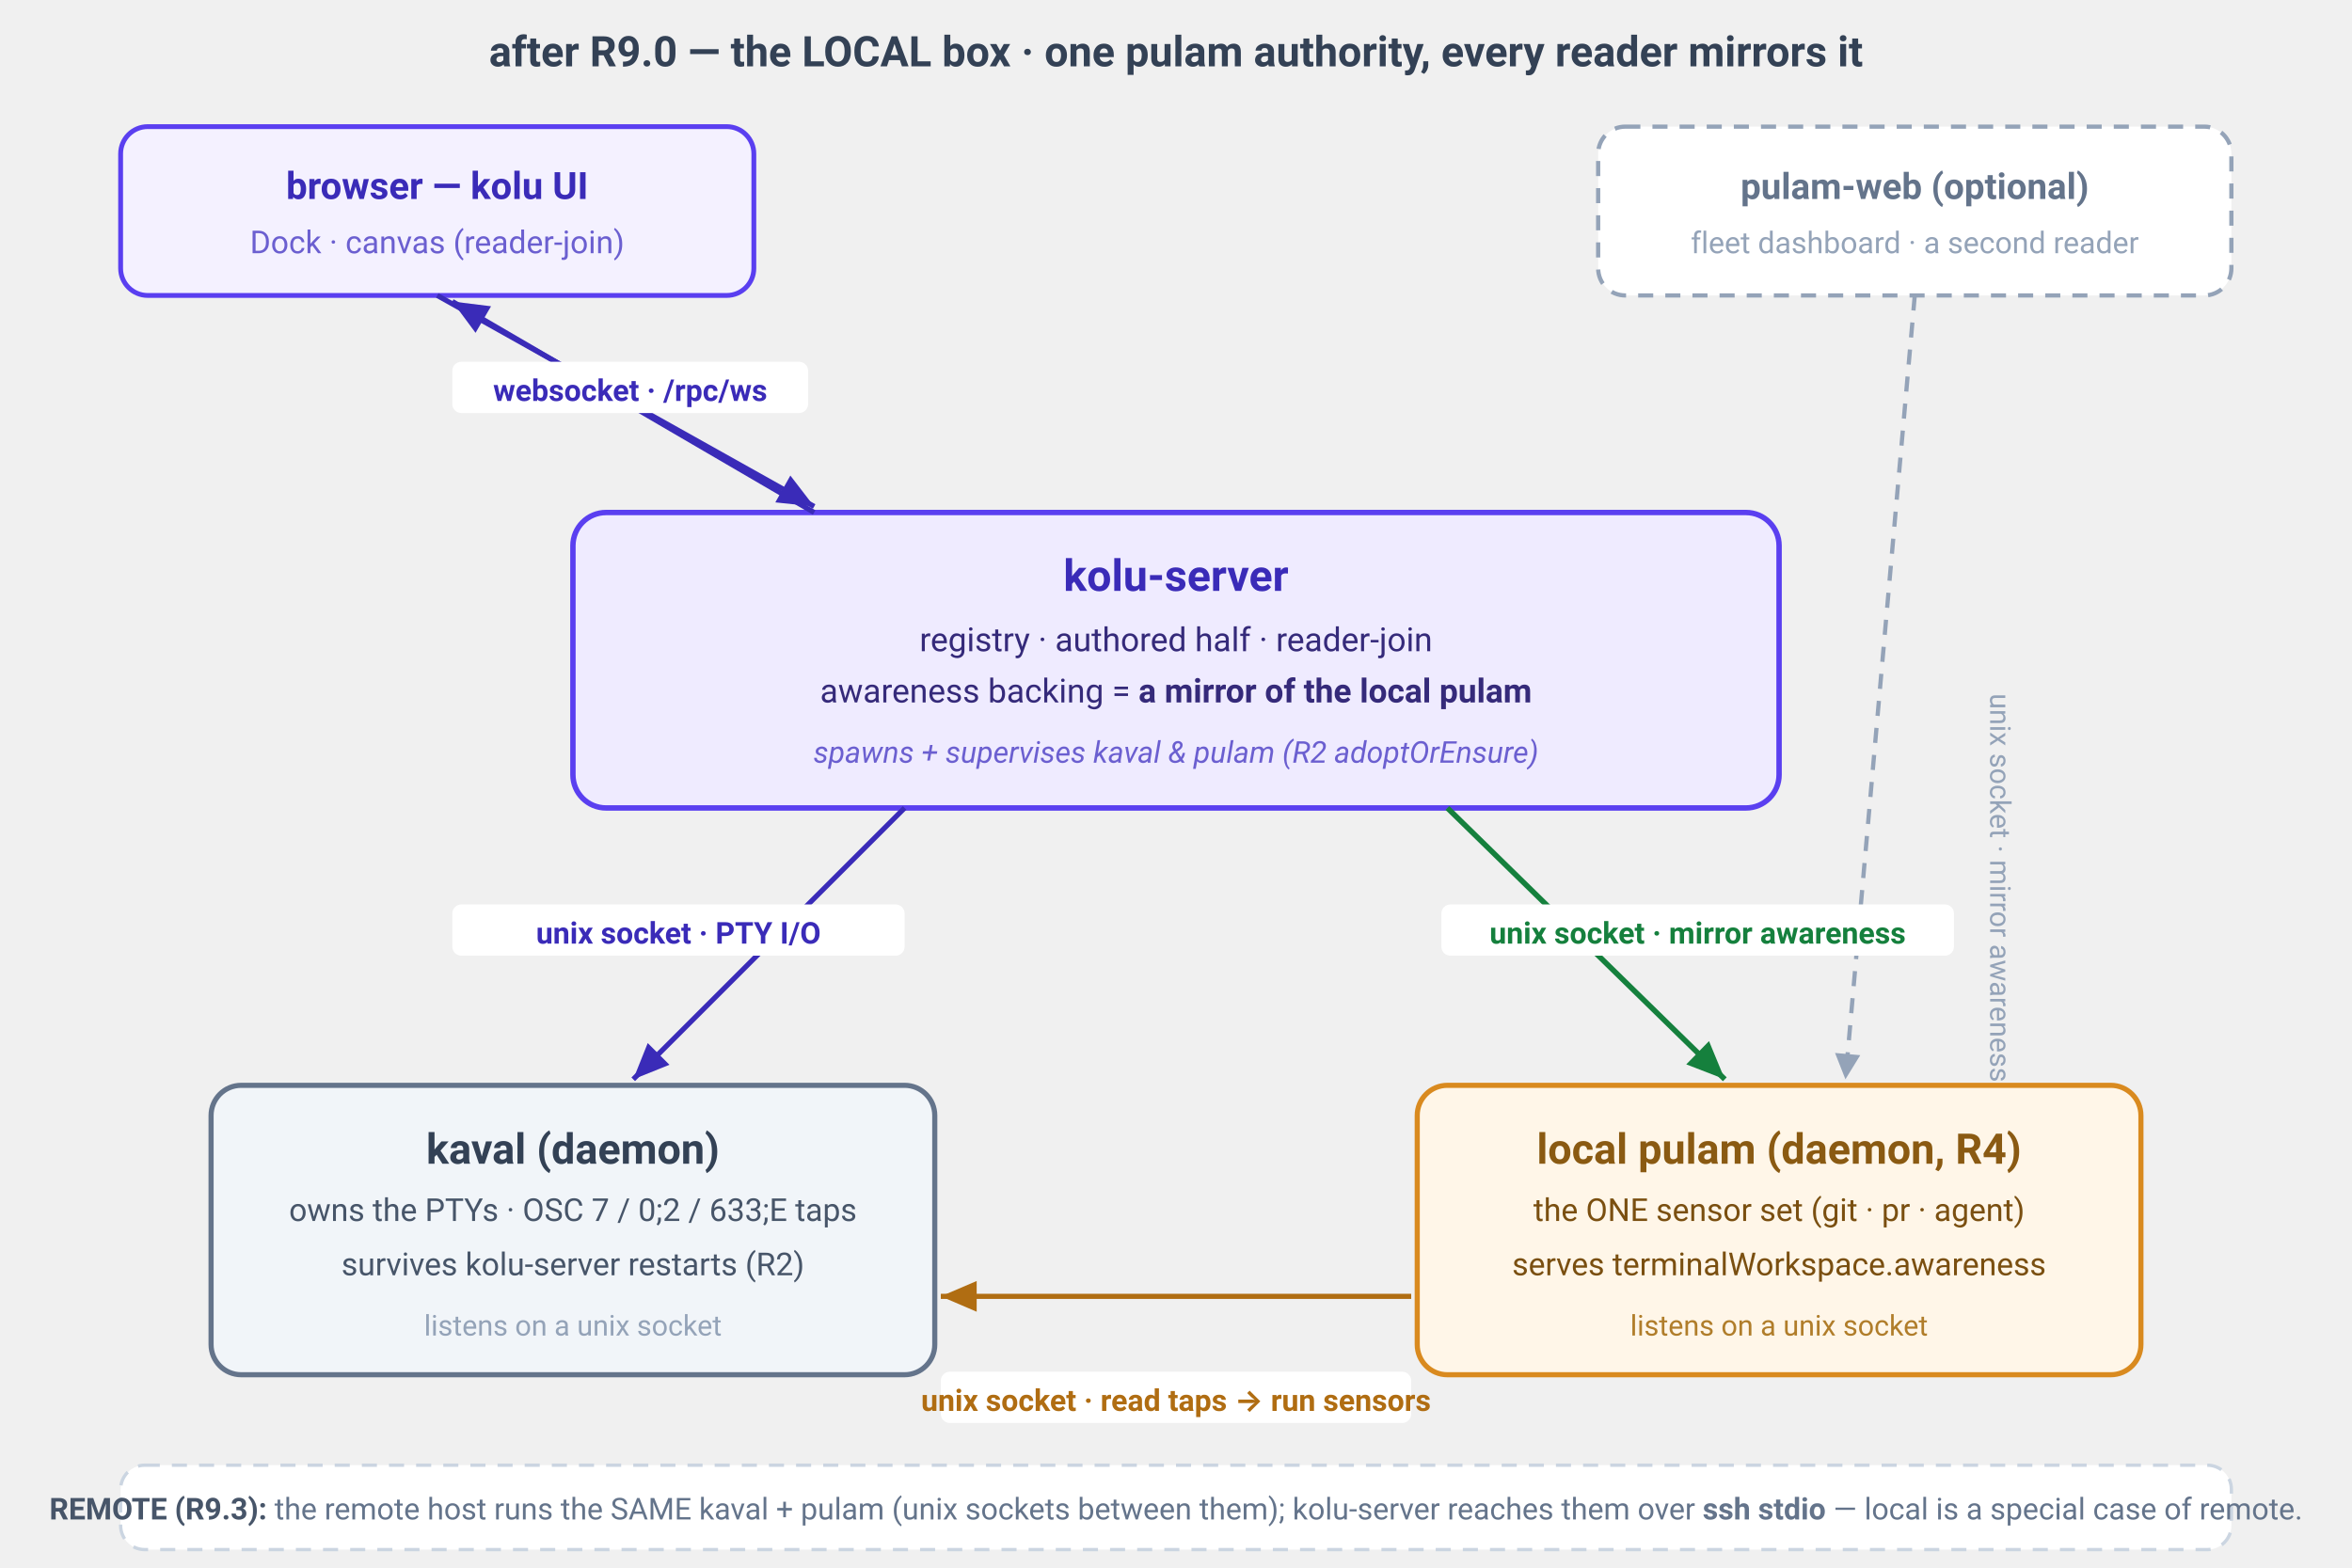
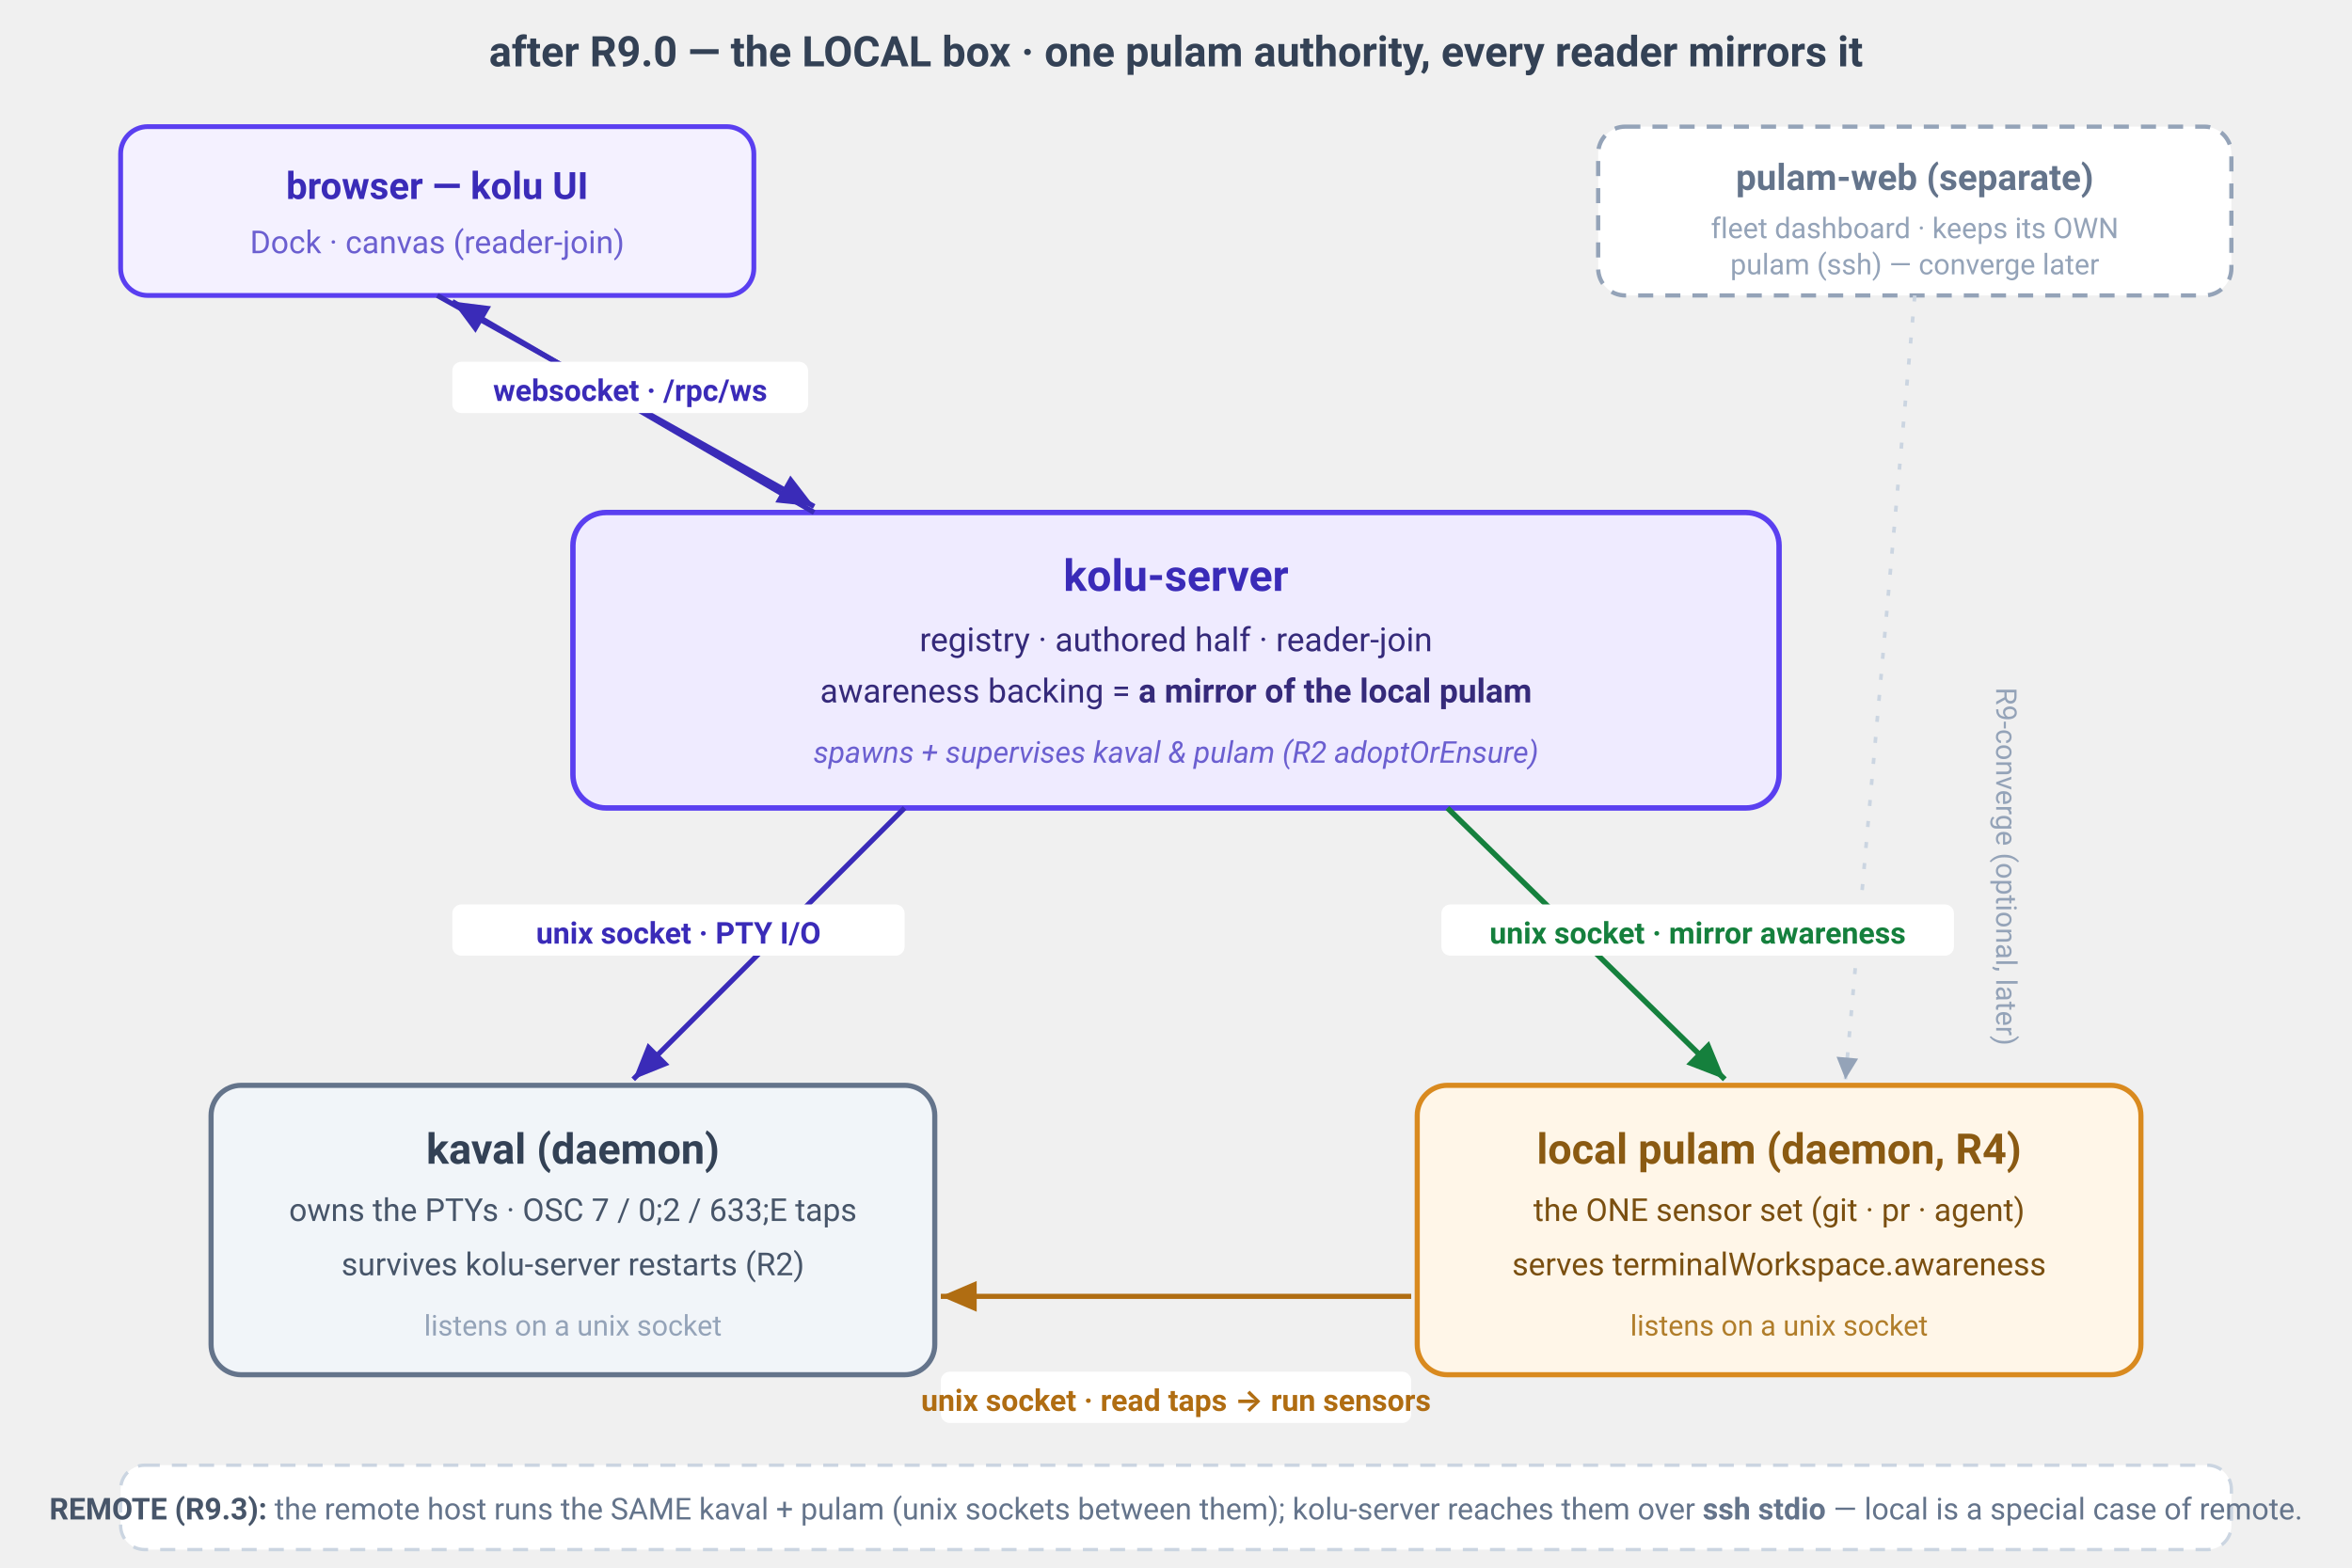
<svg xmlns="http://www.w3.org/2000/svg" viewBox="0 0 780 520" font-family="ui-sans-serif,system-ui,-apple-system,Segoe UI,Roboto,sans-serif">
  <defs>
    <marker id="b" markerWidth="9" markerHeight="9" refX="7" refY="3" orient="auto">
      <path d="M0,0 L7,3 L0,6 Z" fill="#3a2bb8" />
    </marker>
    <marker id="g" markerWidth="9" markerHeight="9" refX="7" refY="3" orient="auto">
      <path d="M0,0 L7,3 L0,6 Z" fill="#15803d" />
    </marker>
    <marker id="a" markerWidth="9" markerHeight="9" refX="7" refY="3" orient="auto">
      <path d="M0,0 L7,3 L0,6 Z" fill="#b06d12" />
    </marker>
    <marker id="s" markerWidth="8" markerHeight="8" refX="6" refY="3" orient="auto">
      <path d="M0,0 L6,3 L0,6 Z" fill="#94a3b8" />
    </marker>
  </defs>
  <text x="390" y="22" text-anchor="middle" font-size="14" font-weight="700" fill="#334155">after R9.0 — the LOCAL box · one pulam authority, every reader mirrors it</text>
  <rect x="40" y="42" width="210" height="56" rx="9" fill="#f4f1ff" stroke="#5a3ff0" stroke-width="1.6" />
  <text x="145" y="66" text-anchor="middle" font-size="12.5" font-weight="700" fill="#3a2bb8">browser — kolu UI</text>
  <text x="145" y="84" text-anchor="middle" font-size="10.5" fill="#6b5fd0">Dock · canvas (reader-join)</text>
  <rect x="530" y="42" width="210" height="56" rx="9" fill="#ffffff" stroke="#94a3b8" stroke-width="1.4" stroke-dasharray="5 4" />
-   <text x="635" y="66" text-anchor="middle" font-size="12" font-weight="700" fill="#64748b">pulam-web (optional)</text>
-   <text x="635" y="84" text-anchor="middle" font-size="10" fill="#94a3b8">fleet dashboard · a second reader</text>
+   <text x="635" y="63" text-anchor="middle" font-size="12" font-weight="700" fill="#64748b">pulam-web (separate)</text>
+   <text x="635" y="79" text-anchor="middle" font-size="9.5" fill="#94a3b8">fleet dashboard · keeps its OWN</text>
+   <text x="635" y="91" text-anchor="middle" font-size="9.5" fill="#94a3b8">pulam (ssh) — converge later</text>
  <rect x="190" y="170" width="400" height="98" rx="11" fill="#efebff" stroke="#5a3ff0" stroke-width="1.8" />
  <text x="390" y="196" text-anchor="middle" font-size="14.5" font-weight="700" fill="#3a2bb8">kolu-server</text>
  <text x="390" y="216" text-anchor="middle" font-size="11" fill="#352a7a">registry · authored half · reader-join</text>
  <text x="390" y="233" text-anchor="middle" font-size="11" fill="#352a7a">awareness backing = <tspan font-weight="700">a mirror of the local pulam</tspan>
  </text>
  <text x="390" y="253" text-anchor="middle" font-size="10" font-style="italic" fill="#6b5fd0">spawns + supervises kaval &amp; pulam (R2 adoptOrEnsure)</text>
  <rect x="70" y="360" width="240" height="96" rx="10" fill="#f1f5f9" stroke="#64748b" stroke-width="1.7" />
  <text x="190" y="386" text-anchor="middle" font-size="14" font-weight="700" fill="#334155">kaval  (daemon)</text>
  <text x="190" y="405" text-anchor="middle" font-size="10.5" fill="#475569">owns the PTYs · OSC 7 / 0;2 / 633;E taps</text>
  <text x="190" y="423" text-anchor="middle" font-size="10.5" fill="#475569">survives kolu-server restarts (R2)</text>
  <text x="190" y="443" text-anchor="middle" font-size="9.5" fill="#94a3b8">listens on a unix socket</text>
  <rect x="470" y="360" width="240" height="96" rx="10" fill="#fff6e8" stroke="#d98a1f" stroke-width="1.7" />
  <text x="590" y="386" text-anchor="middle" font-size="14" font-weight="700" fill="#8a5a12">local pulam  (daemon, R4)</text>
  <text x="590" y="405" text-anchor="middle" font-size="10.5" fill="#7a4f10">the ONE sensor set (git · pr · agent)</text>
  <text x="590" y="423" text-anchor="middle" font-size="10.5" fill="#7a4f10">serves terminalWorkspace.awareness</text>
  <text x="590" y="443" text-anchor="middle" font-size="9.5" fill="#b07d2a">listens on a unix socket</text>
  <line x1="145" y1="98" x2="270" y2="168" stroke="#3a2bb8" stroke-width="1.7" marker-end="url(#b)" />
  <line x1="270" y1="170" x2="150" y2="100" stroke="#3a2bb8" stroke-width="1.7" marker-end="url(#b)" />
  <rect x="150" y="120" width="118" height="17" rx="3" fill="#fff" />
  <text x="209" y="133" text-anchor="middle" font-size="10" font-weight="700" fill="#3a2bb8">websocket · /rpc/ws</text>
-   <line x1="635" y1="98" x2="612" y2="358" stroke="#94a3b8" stroke-width="1.4" stroke-dasharray="5 4" marker-end="url(#s)" />
-   <text x="660" y="230" font-size="9.5" fill="#94a3b8" transform="rotate(90 660 230)">unix socket · mirror awareness</text>
+   <line x1="635" y1="98" x2="612" y2="358" stroke="#cbd5e1" stroke-width="1.2" stroke-dasharray="2 5" marker-end="url(#s)" />
+   <text x="662" y="228" font-size="9.5" fill="#94a3b8" transform="rotate(90 662 228)">R9-converge (optional, later)</text>
  <line x1="300" y1="268" x2="210" y2="358" stroke="#3a2bb8" stroke-width="1.7" marker-end="url(#b)" />
  <rect x="150" y="300" width="150" height="17" rx="3" fill="#fff" />
  <text x="225" y="313" text-anchor="middle" font-size="10" font-weight="700" fill="#3a2bb8">unix socket · PTY I/O</text>
  <line x1="480" y1="268" x2="572" y2="358" stroke="#15803d" stroke-width="1.8" marker-end="url(#g)" />
  <rect x="478" y="300" width="170" height="17" rx="3" fill="#fff" />
  <text x="563" y="313" text-anchor="middle" font-size="10" font-weight="700" fill="#15803d">unix socket · mirror awareness</text>
  <line x1="468" y1="430" x2="312" y2="430" stroke="#b06d12" stroke-width="1.7" marker-end="url(#a)" />
  <rect x="312" y="455" width="156" height="17" rx="3" fill="#fff" />
  <text x="390" y="468" text-anchor="middle" font-size="10" font-weight="700" fill="#b06d12">unix socket · read taps → run sensors</text>
  <rect x="40" y="486" width="700" height="28" rx="8" fill="#ffffff" stroke="#cbd5e1" stroke-width="1.1" stroke-dasharray="5 4" />
  <text x="390" y="504" text-anchor="middle" font-size="10" fill="#64748b">
    <tspan font-weight="700" fill="#475569">REMOTE (R9.3):</tspan> the remote host runs the SAME kaval + pulam (unix sockets between them); kolu-server reaches them over <tspan font-weight="700">ssh stdio</tspan> — local is a special case of remote.</text>
</svg>
